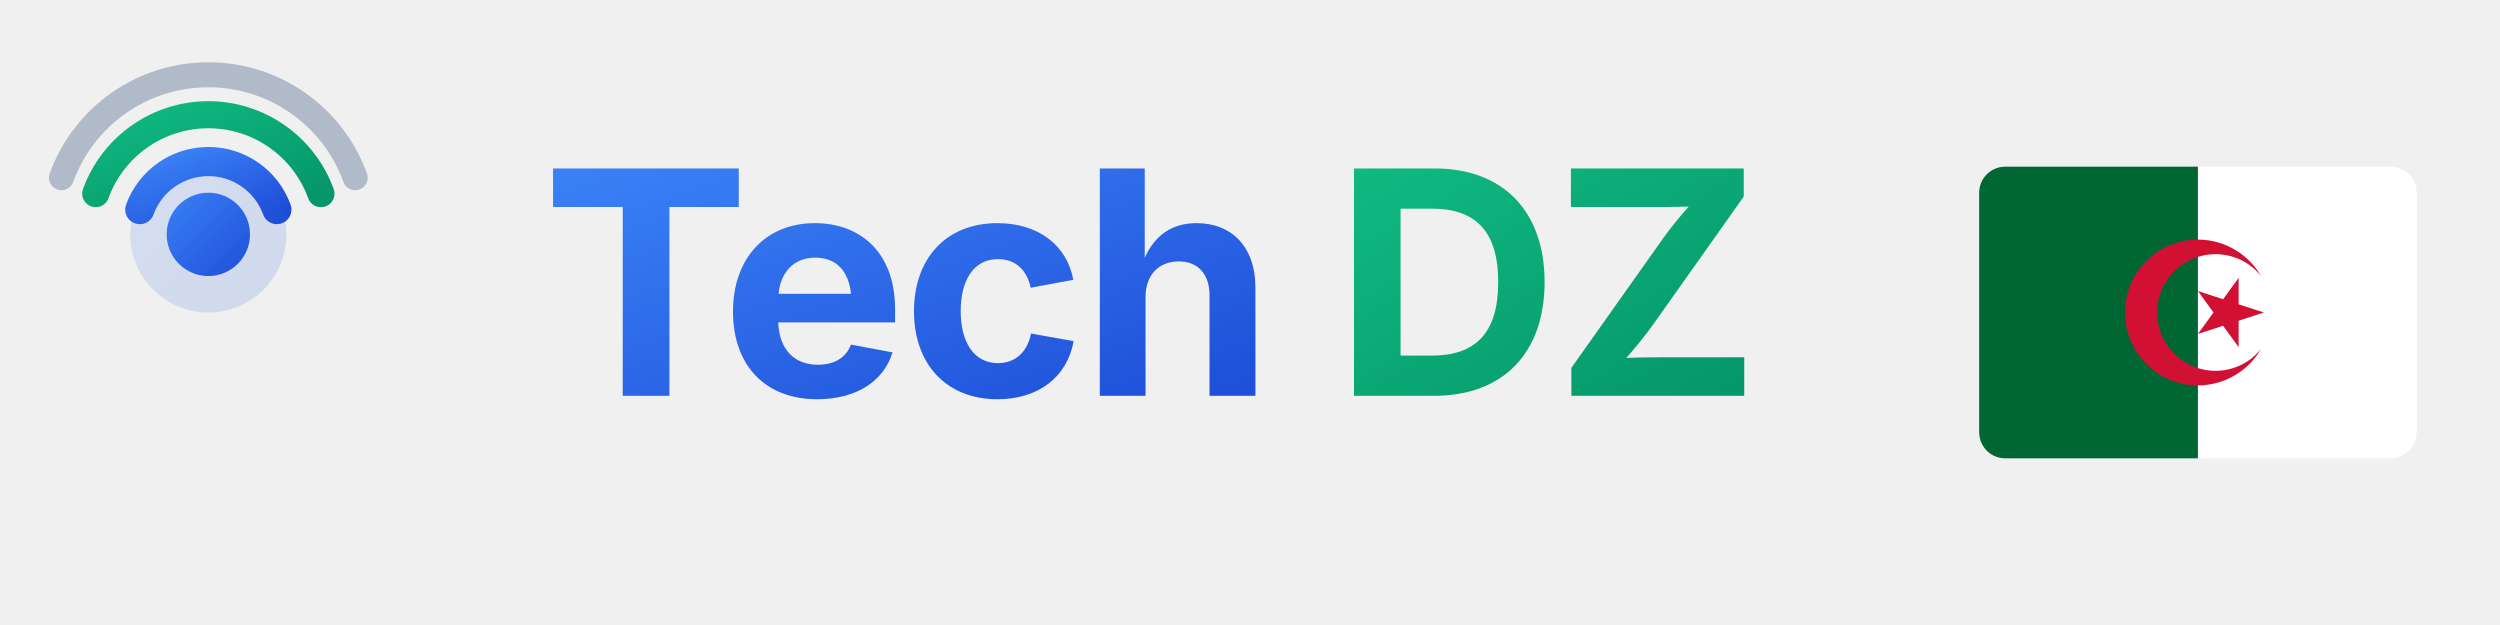
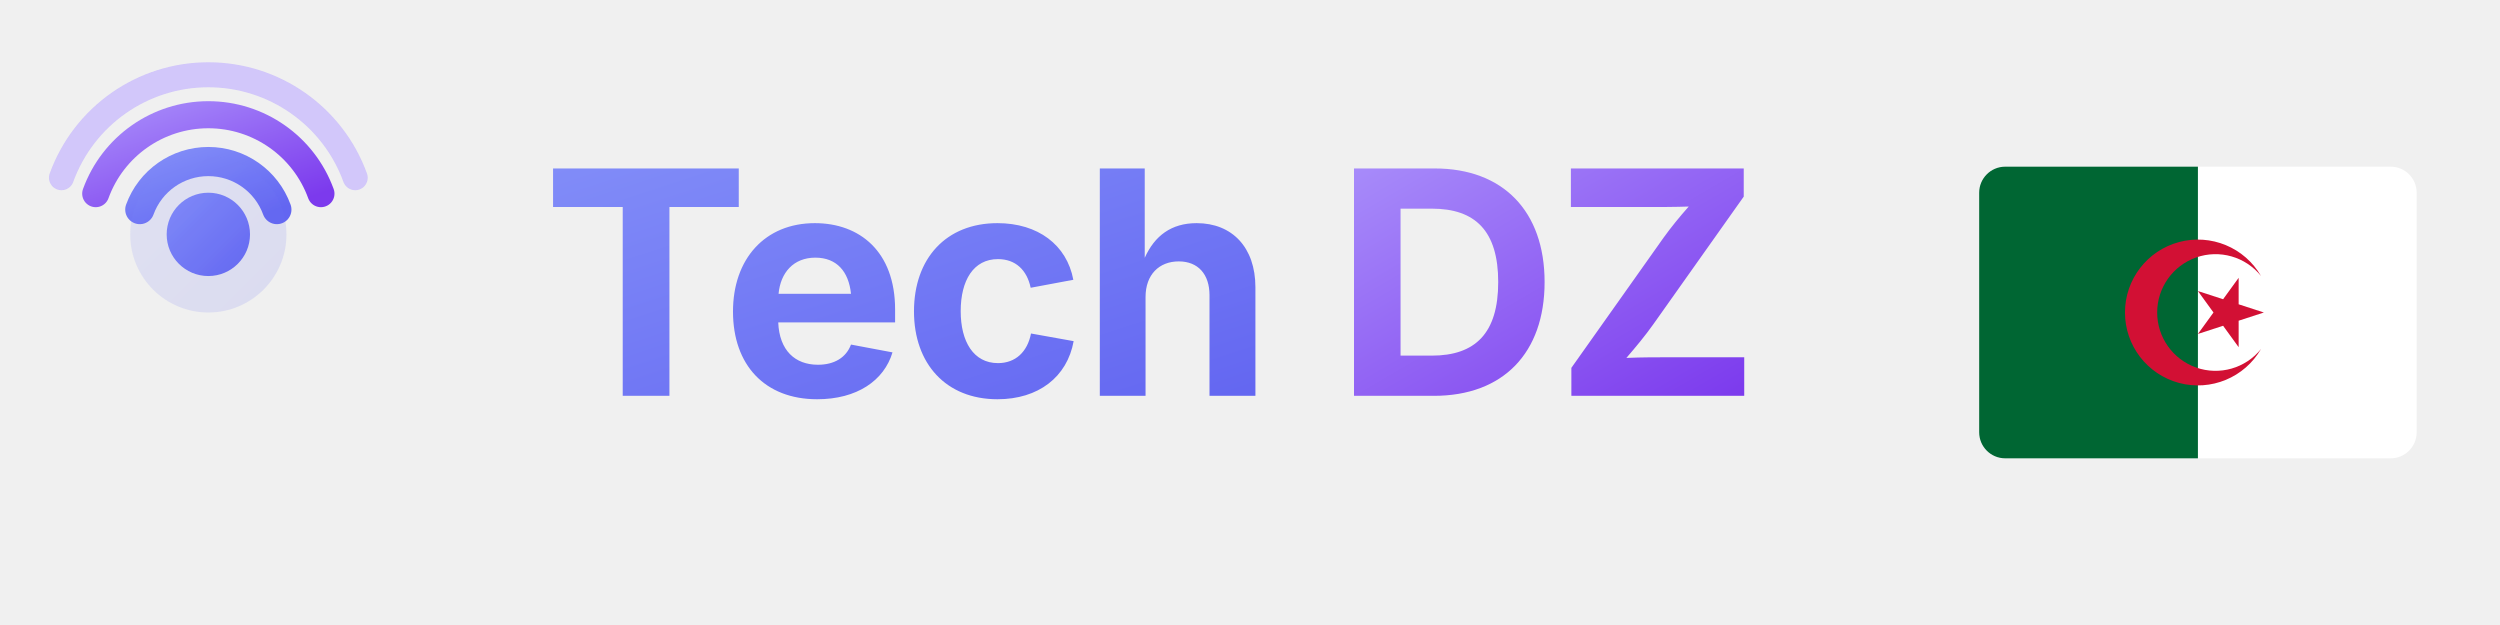
<svg xmlns="http://www.w3.org/2000/svg" viewBox="0 0 240 60" fill="none">
  <defs>
    <linearGradient id="blueGrad" x1="0%" y1="0%" x2="100%" y2="100%">
-       <stop offset="0%" style="stop-color:#3B82F6" />
-       <stop offset="100%" style="stop-color:#1D4ED8" />
+       <stop offset="0%" style="stop-color:#818CF8" />
+       <stop offset="100%" style="stop-color:#6366F1" />
    </linearGradient>
    <linearGradient id="greenGrad" x1="0%" y1="0%" x2="100%" y2="100%">
-       <stop offset="0%" style="stop-color:#10B981" />
-       <stop offset="100%" style="stop-color:#059669" />
+       <stop offset="0%" style="stop-color:#A78BFA" />
+       <stop offset="100%" style="stop-color:#7C3AED" />
    </linearGradient>
  </defs>
  <g transform="translate(9, 13)">
    <path d="M4.42 7.12 A7 7 0 0 1 17.58 7.12" stroke="url(#blueGrad)" stroke-width="2.8" stroke-linecap="round" fill="none" />
    <path d="M0.19 5.59 A11.5 11.5 0 0 1 21.81 5.59" stroke="url(#greenGrad)" stroke-width="2.6" stroke-linecap="round" fill="none" />
-     <path d="M-3.1 4.06 A15 15 0 0 1 25.1 4.06" stroke="#94A3B8" stroke-width="2.4" stroke-linecap="round" fill="none" opacity="0.7" />
+     <path d="M-3.1 4.06 A15 15 0 0 1 25.1 4.06" stroke="#C4B5FD" stroke-width="2.4" stroke-linecap="round" fill="none" opacity="0.7" />
    <circle cx="11" cy="9.5" r="4" fill="url(#blueGrad)" />
    <circle cx="11" cy="9.5" r="7.5" fill="url(#blueGrad)" opacity="0.15" />
  </g>
  <text x="52" y="38" font-family="SF Pro Display, Inter, system-ui, sans-serif" font-size="30" font-weight="700" fill="url(#blueGrad)" letter-spacing="-0.5">Tech</text>
  <text x="128" y="38" font-family="SF Pro Display, Inter, system-ui, sans-serif" font-size="30" font-weight="700" fill="url(#greenGrad)" letter-spacing="-0.5">DZ</text>
  <rect x="190" y="16" width="42" height="28" rx="2.5" fill="#FFFFFF" />
  <path d="M192.5 16H211v28h-18.5A2.5 2.5 0 0 1 190 41.5v-23a2.5 2.5 0 0 1 2.5-2.5z" fill="#006633" />
  <path d="M217.06 26.5 a7 7 0 1 0 0 7 a5.6 5.6 0 1 1 0 -7" fill="#D21034" />
  <path d="M217.33 30 L211 27.94 L214.91 33.33 V26.67 L211 32.06 Z" fill="#D21034" />
</svg>
